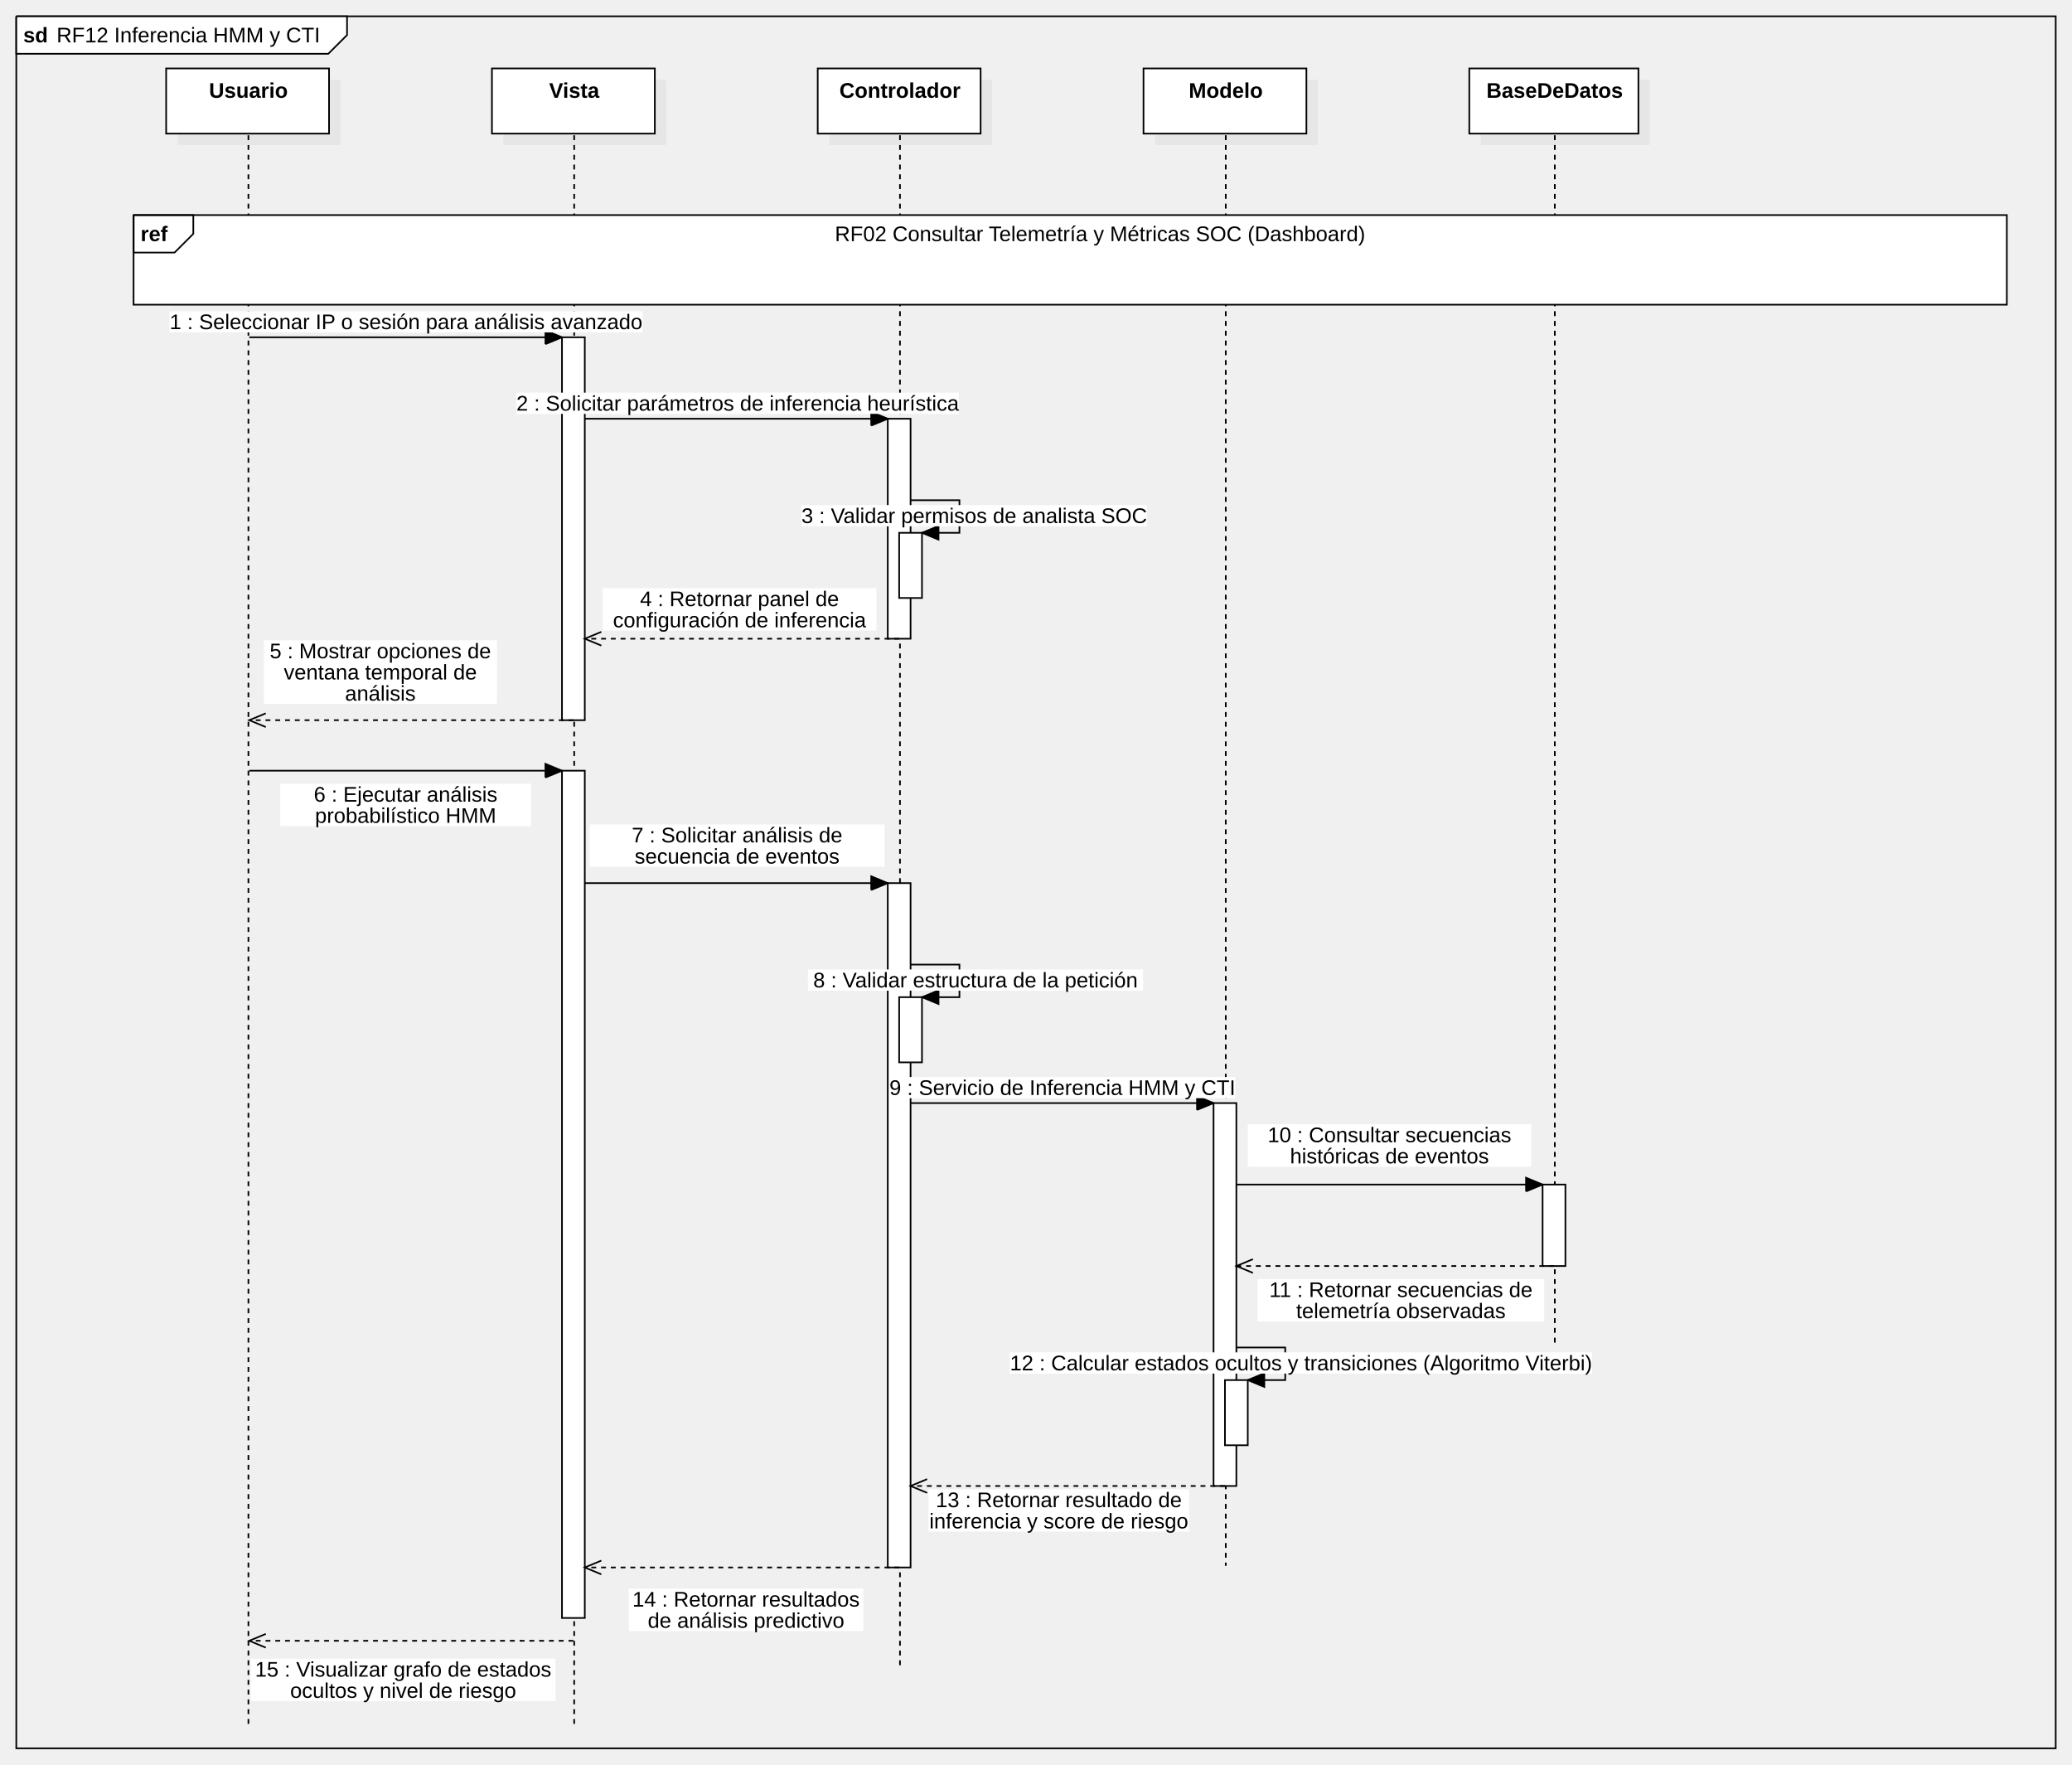
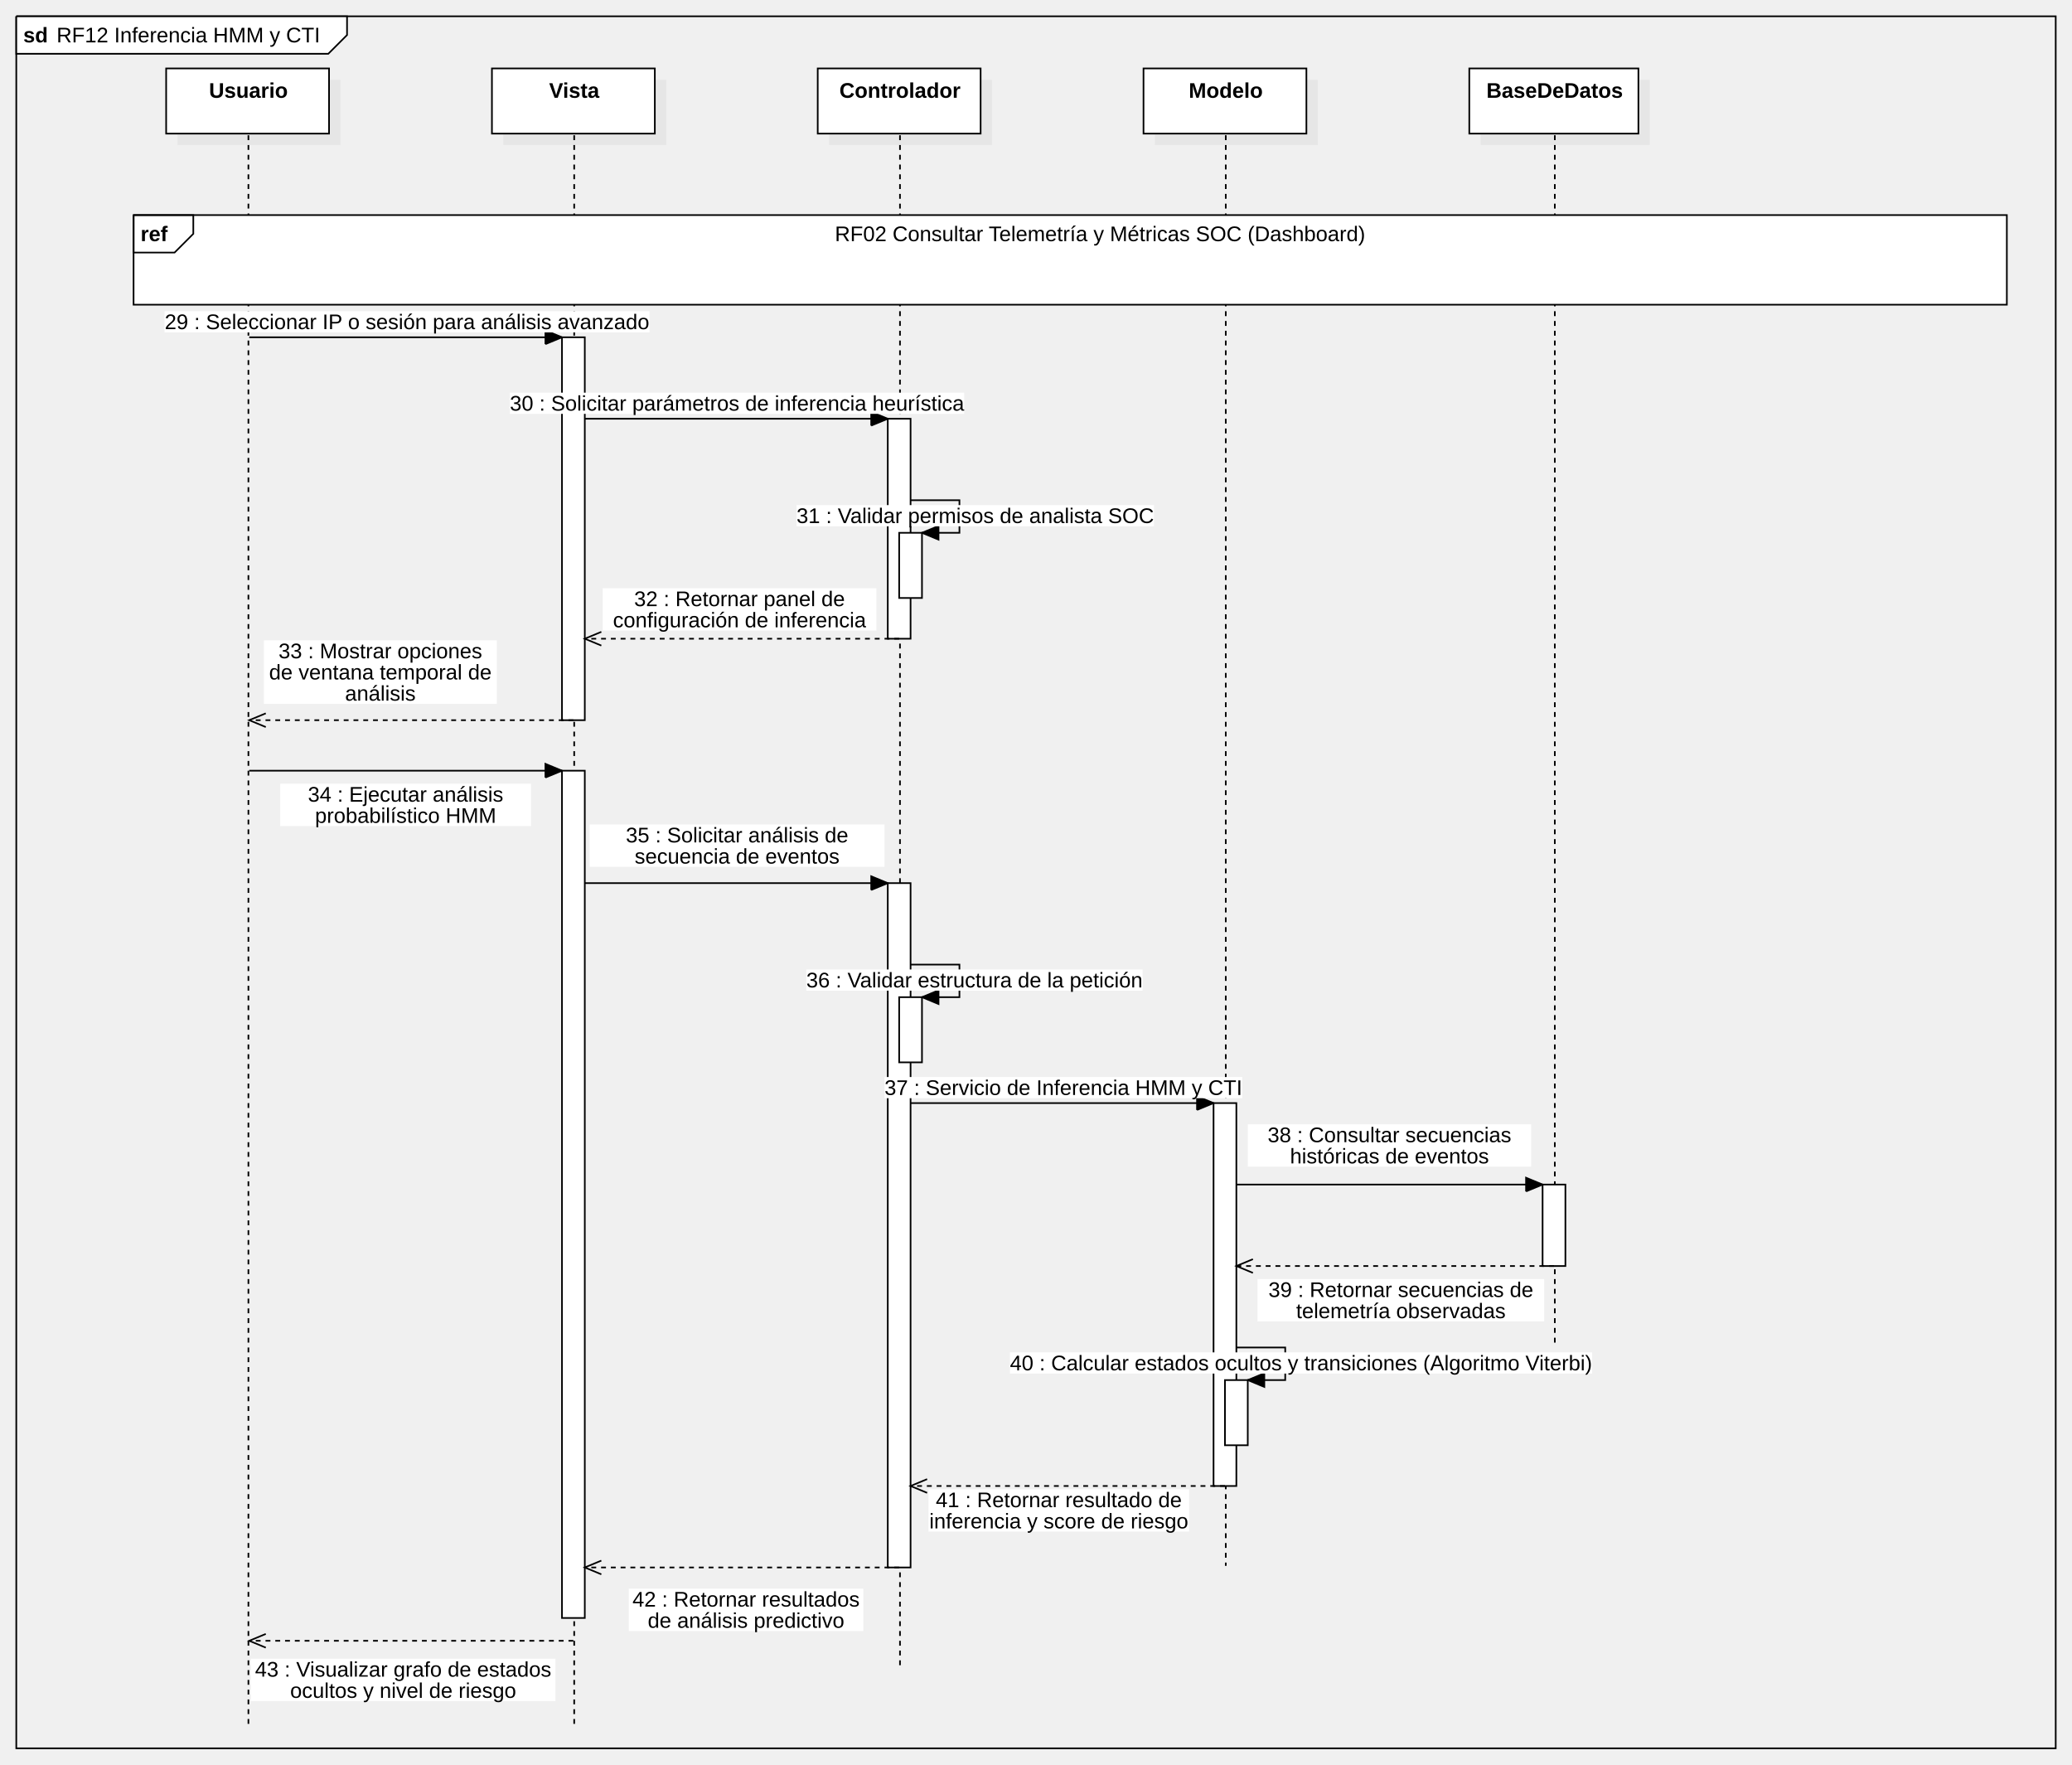
- <svg xmlns="http://www.w3.org/2000/svg" viewBox="0 0 1272 1083" version="1.1" width="1272" height="1083">
+ <svg xmlns="http://www.w3.org/2000/svg" version="1.1" width="1272" height="1083">
  <defs />
  <g>
    <g>
      <path fill="none" stroke="#000000" paint-order="fill stroke markers" d=" M 10 10 L 1262 10 L 1262 1073 L 10 1073 L 10 10" stroke-miterlimit="10" stroke-dasharray="" />
    </g>
    <g>
      <path fill="#ffffff" stroke="none" paint-order="stroke fill markers" d=" M 10 10 L 10 33 L 201.544 33 L 213.044 21.5 L 213.044 10 L 10 10" />
    </g>
    <g>
      <path fill="none" stroke="#000000" paint-order="fill stroke markers" d=" M 10 10 L 10 33 L 201.544 33 L 213.044 21.5 L 213.044 10 L 10 10 L 10 10" stroke-miterlimit="10" stroke-dasharray="" />
    </g>
    <g>
      <g>
        <path fill="none" stroke="none" />
        <text fill="#000000" stroke="none" font-family="Arial" font-size="13px" font-style="normal" font-weight="normal" text-decoration="undefined" x="113.637" y="19.5" text-anchor="middle" dominant-baseline="central" transform="matrix(1 0 0 1 2 2)">RF12 Inferencia HMM y CTI</text>
      </g>
    </g>
    <g>
      <g>
        <path fill="none" stroke="none" />
        <text fill="#000000" stroke="none" font-family="Arial" font-size="13px" font-style="normal" font-weight="bold" text-decoration="undefined" x="19.865" y="19.5" text-anchor="middle" dominant-baseline="central" transform="matrix(1 0 0 1 2 2)">sd</text>
      </g>
    </g>
    <g>
      <rect fill="#C0C0C0" stroke="none" x="107" y="47" width="100" height="40" transform="matrix(1 0 0 1 2 2)" fill-opacity="0.2" />
    </g>
    <g>
      <rect fill="#ffffff" stroke="none" x="100" y="40" width="100" height="40" transform="matrix(1 0 0 1 2 2)" />
    </g>
    <g>
      <path fill="none" stroke="#000000" paint-order="fill stroke markers" d=" M 102 42 L 202 42 L 202 82 L 102 82 L 102 42 Z Z" stroke-miterlimit="10" stroke-dasharray="" />
    </g>
    <g>
      <g>
        <path fill="none" stroke="none" />
        <text fill="#000000" stroke="none" font-family="Arial" font-size="13px" font-style="normal" font-weight="bold" text-decoration="undefined" x="150.5" y="53.5" text-anchor="middle" dominant-baseline="central" transform="matrix(1 0 0 1 2 2)">Usuario</text>
      </g>
    </g>
    <g>
      <path fill="none" stroke="#000000" paint-order="fill stroke markers" d=" M 152.5 83 L 152.5 1058" stroke-miterlimit="10" stroke-dasharray="3" />
    </g>
    <g>
      <rect fill="#C0C0C0" stroke="none" x="307" y="47" width="100" height="40" transform="matrix(1 0 0 1 2 2)" fill-opacity="0.2" />
    </g>
    <g>
      <rect fill="#ffffff" stroke="none" x="300" y="40" width="100" height="40" transform="matrix(1 0 0 1 2 2)" />
    </g>
    <g>
      <path fill="none" stroke="#000000" paint-order="fill stroke markers" d=" M 302 42 L 402 42 L 402 82 L 302 82 L 302 42 Z Z" stroke-miterlimit="10" stroke-dasharray="" />
    </g>
    <g>
      <g>
        <path fill="none" stroke="none" />
        <text fill="#000000" stroke="none" font-family="Arial" font-size="13px" font-style="normal" font-weight="bold" text-decoration="undefined" x="350.5" y="53.5" text-anchor="middle" dominant-baseline="central" transform="matrix(1 0 0 1 2 2)">Vista</text>
      </g>
    </g>
    <g>
      <path fill="none" stroke="#000000" paint-order="fill stroke markers" d=" M 352.5 83 L 352.5 1058" stroke-miterlimit="10" stroke-dasharray="3" />
    </g>
    <g>
      <rect fill="#C0C0C0" stroke="none" x="507" y="47" width="100" height="40" transform="matrix(1 0 0 1 2 2)" fill-opacity="0.2" />
    </g>
    <g>
      <rect fill="#ffffff" stroke="none" x="500" y="40" width="100" height="40" transform="matrix(1 0 0 1 2 2)" />
    </g>
    <g>
      <path fill="none" stroke="#000000" paint-order="fill stroke markers" d=" M 502 42 L 602 42 L 602 82 L 502 82 L 502 42 Z Z" stroke-miterlimit="10" stroke-dasharray="" />
    </g>
    <g>
      <g>
        <path fill="none" stroke="none" />
        <text fill="#000000" stroke="none" font-family="Arial" font-size="13px" font-style="normal" font-weight="bold" text-decoration="undefined" x="550.5" y="53.5" text-anchor="middle" dominant-baseline="central" transform="matrix(1 0 0 1 2 2)">Controlador</text>
      </g>
    </g>
    <g>
      <path fill="none" stroke="#000000" paint-order="fill stroke markers" d=" M 552.5 83 L 552.5 1022" stroke-miterlimit="10" stroke-dasharray="3" />
    </g>
    <g>
      <rect fill="#C0C0C0" stroke="none" x="707" y="47" width="100" height="40" transform="matrix(1 0 0 1 2 2)" fill-opacity="0.2" />
    </g>
    <g>
      <rect fill="#ffffff" stroke="none" x="700" y="40" width="100" height="40" transform="matrix(1 0 0 1 2 2)" />
    </g>
    <g>
      <path fill="none" stroke="#000000" paint-order="fill stroke markers" d=" M 702 42 L 802 42 L 802 82 L 702 82 L 702 42 Z Z" stroke-miterlimit="10" stroke-dasharray="" />
    </g>
    <g>
      <g>
        <path fill="none" stroke="none" />
        <text fill="#000000" stroke="none" font-family="Arial" font-size="13px" font-style="normal" font-weight="bold" text-decoration="undefined" x="750.5" y="53.5" text-anchor="middle" dominant-baseline="central" transform="matrix(1 0 0 1 2 2)">Modelo</text>
      </g>
    </g>
    <g>
      <path fill="none" stroke="#000000" paint-order="fill stroke markers" d=" M 752.5 83 L 752.5 961" stroke-miterlimit="10" stroke-dasharray="3" />
    </g>
    <g>
      <rect fill="#C0C0C0" stroke="none" x="907" y="47" width="103.814" height="40" transform="matrix(1 0 0 1 2 2)" fill-opacity="0.2" />
    </g>
    <g>
      <rect fill="#ffffff" stroke="none" x="900" y="40" width="103.814" height="40" transform="matrix(1 0 0 1 2 2)" />
    </g>
    <g>
      <path fill="none" stroke="#000000" paint-order="fill stroke markers" d=" M 902 42 L 1005.814 42 L 1005.814 82 L 902 82 L 902 42 Z Z" stroke-miterlimit="10" stroke-dasharray="" />
    </g>
    <g>
      <g>
        <path fill="none" stroke="none" />
        <text fill="#000000" stroke="none" font-family="Arial" font-size="13px" font-style="normal" font-weight="bold" text-decoration="undefined" x="952.407" y="53.5" text-anchor="middle" dominant-baseline="central" transform="matrix(1 0 0 1 2 2)">BaseDeDatos</text>
      </g>
    </g>
    <g>
      <path fill="none" stroke="#000000" paint-order="fill stroke markers" d=" M 954.5 83 L 954.5 825" stroke-miterlimit="10" stroke-dasharray="3" />
    </g>
    <g>
      <rect fill="#ffffff" stroke="none" x="80" y="130" width="1150" height="55" transform="matrix(1 0 0 1 2 2)" />
    </g>
    <g>
      <path fill="none" stroke="#000000" paint-order="fill stroke markers" d=" M 82 132 L 1232 132 L 1232 187 L 82 187 L 82 132 Z Z" stroke-miterlimit="10" stroke-dasharray="" />
    </g>
    <g>
      <path fill="none" stroke="#000000" paint-order="fill stroke markers" d=" M 82 132 L 82 155 L 107.171 155 L 118.671 143.5 L 118.671 132 L 82 132 L 82 132" stroke-miterlimit="10" stroke-dasharray="" />
    </g>
    <g>
      <g>
        <path fill="none" stroke="none" />
        <text fill="#000000" stroke="none" font-family="Arial" font-size="13px" font-style="normal" font-weight="normal" text-decoration="undefined" x="673.335" y="141.5" text-anchor="middle" dominant-baseline="central" transform="matrix(1 0 0 1 2 2)">RF02 Consultar Telemetría y Métricas SOC (Dashboard)</text>
      </g>
    </g>
    <g>
      <g>
        <path fill="none" stroke="none" />
        <text fill="#000000" stroke="none" font-family="Arial" font-size="13px" font-style="normal" font-weight="bold" text-decoration="undefined" x="92.585" y="141.5" text-anchor="middle" dominant-baseline="central" transform="matrix(1 0 0 1 2 2)">ref</text>
      </g>
    </g>
    <g>
      <path fill="none" stroke="#000000" paint-order="fill stroke markers" d=" M 153 207 L 345 207" stroke-miterlimit="10" stroke-dasharray="" />
    </g>
    <g>
      <path fill="#000000" stroke="none" paint-order="stroke fill markers" d=" M 334.837 211.21 L 345 207 L 334.837 202.79" />
    </g>
    <g>
      <path fill="none" stroke="#000000" paint-order="fill stroke markers" d=" M 334.837 211.21 L 345 207 L 334.837 202.79 L 334.837 211.21" stroke-miterlimit="10" stroke-dasharray="" />
    </g>
    <g>
-       <rect fill="#ffffff" stroke="none" x="102" y="189" width="290.507" height="13" transform="matrix(1 0 0 1 2 2)" />
-     </g>
-     <g>
-       <g>
-         <path fill="none" stroke="none" />
-         <text fill="#000000" stroke="none" font-family="Arial" font-size="13px" font-style="normal" font-weight="normal" text-decoration="undefined" x="247.253" y="195.5" text-anchor="middle" dominant-baseline="central" transform="matrix(1 0 0 1 2 2)">1 : Seleccionar IP o sesión para análisis avanzado</text>
+       <rect fill="#ffffff" stroke="none" x="99" y="189" width="297.737" height="13" transform="matrix(1 0 0 1 2 2)" />
+     </g>
+     <g>
+       <g>
+         <path fill="none" stroke="none" />
+         <text fill="#000000" stroke="none" font-family="Arial" font-size="13px" font-style="normal" font-weight="normal" text-decoration="undefined" x="247.868" y="195.5" text-anchor="middle" dominant-baseline="central" transform="matrix(1 0 0 1 2 2)">29 : Seleccionar IP o sesión para análisis avanzado</text>
      </g>
    </g>
    <g>
      <rect fill="#ffffff" stroke="none" x="343" y="205" width="14" height="235" transform="matrix(1 0 0 1 2 2)" />
    </g>
    <g>
      <path fill="none" stroke="#000000" paint-order="fill stroke markers" d=" M 345 207 L 359 207 L 359 442 L 345 442 L 345 207 Z Z" stroke-miterlimit="10" stroke-dasharray="" />
    </g>
    <g>
      <path fill="none" stroke="#000000" paint-order="fill stroke markers" d=" M 359 257 L 545 257" stroke-miterlimit="10" stroke-dasharray="" />
    </g>
    <g>
      <path fill="#000000" stroke="none" paint-order="stroke fill markers" d=" M 534.837 261.21 L 545 257 L 534.837 252.79" />
    </g>
    <g>
      <path fill="none" stroke="#000000" paint-order="fill stroke markers" d=" M 534.837 261.21 L 545 257 L 534.837 252.79 L 534.837 261.21" stroke-miterlimit="10" stroke-dasharray="" />
    </g>
    <g>
-       <rect fill="#ffffff" stroke="none" x="315" y="239" width="271.686" height="13" transform="matrix(1 0 0 1 2 2)" />
-     </g>
-     <g>
-       <g>
-         <path fill="none" stroke="none" />
-         <text fill="#000000" stroke="none" font-family="Arial" font-size="13px" font-style="normal" font-weight="normal" text-decoration="undefined" x="450.843" y="245.5" text-anchor="middle" dominant-baseline="central" transform="matrix(1 0 0 1 2 2)">2 : Solicitar parámetros de inferencia heurística</text>
+       <rect fill="#ffffff" stroke="none" x="311" y="239" width="278.916" height="13" transform="matrix(1 0 0 1 2 2)" />
+     </g>
+     <g>
+       <g>
+         <path fill="none" stroke="none" />
+         <text fill="#000000" stroke="none" font-family="Arial" font-size="13px" font-style="normal" font-weight="normal" text-decoration="undefined" x="450.458" y="245.5" text-anchor="middle" dominant-baseline="central" transform="matrix(1 0 0 1 2 2)">30 : Solicitar parámetros de inferencia heurística</text>
      </g>
    </g>
    <g>
      <rect fill="#ffffff" stroke="none" x="543" y="255" width="14" height="135" transform="matrix(1 0 0 1 2 2)" />
    </g>
    <g>
      <path fill="none" stroke="#000000" paint-order="fill stroke markers" d=" M 545 257 L 559 257 L 559 392 L 545 392 L 545 257 Z Z" stroke-miterlimit="10" stroke-dasharray="" />
    </g>
    <g>
      <path fill="none" stroke="#000000" paint-order="fill stroke markers" d=" M 559 307 L 589 307 L 589 327 L 566 327" stroke-miterlimit="10" stroke-dasharray="" />
    </g>
    <g>
      <path fill="#000000" stroke="none" paint-order="stroke fill markers" d=" M 576.163 322.79 L 566 327 L 576.163 331.21" />
    </g>
    <g>
      <path fill="none" stroke="#000000" paint-order="fill stroke markers" d=" M 576.163 322.79 L 566 327 L 576.163 331.21 L 576.163 322.79" stroke-miterlimit="10" stroke-dasharray="" />
    </g>
    <g>
-       <rect fill="#ffffff" stroke="none" x="490" y="308" width="212.189" height="13" transform="matrix(1 0 0 1 2 2)" />
-     </g>
-     <g>
-       <g>
-         <path fill="none" stroke="none" />
-         <text fill="#000000" stroke="none" font-family="Arial" font-size="13px" font-style="normal" font-weight="normal" text-decoration="undefined" x="596.095" y="314.5" text-anchor="middle" dominant-baseline="central" transform="matrix(1 0 0 1 2 2)">3 : Validar permisos de analista SOC</text>
+       <rect fill="#ffffff" stroke="none" x="487" y="308" width="219.419" height="13" transform="matrix(1 0 0 1 2 2)" />
+     </g>
+     <g>
+       <g>
+         <path fill="none" stroke="none" />
+         <text fill="#000000" stroke="none" font-family="Arial" font-size="13px" font-style="normal" font-weight="normal" text-decoration="undefined" x="596.71" y="314.5" text-anchor="middle" dominant-baseline="central" transform="matrix(1 0 0 1 2 2)">31 : Validar permisos de analista SOC</text>
      </g>
    </g>
    <g>
      <rect fill="#ffffff" stroke="none" x="550" y="325" width="14" height="40" transform="matrix(1 0 0 1 2 2)" />
    </g>
    <g>
      <path fill="none" stroke="#000000" paint-order="fill stroke markers" d=" M 552 327 L 566 327 L 566 367 L 552 367 L 552 327 Z Z" stroke-miterlimit="10" stroke-dasharray="" />
    </g>
    <g>
      <path fill="none" stroke="#000000" paint-order="fill stroke markers" d=" M 552 392 L 359 392" stroke-miterlimit="10" stroke-dasharray="3" />
    </g>
    <g>
      <path fill="none" stroke="#000000" paint-order="fill stroke markers" d=" M 369.163 387.79 L 359 392 L 369.163 396.21" stroke-miterlimit="10" stroke-dasharray="" />
    </g>
    <g>
      <rect fill="#ffffff" stroke="none" x="368" y="359" width="168" height="26" transform="matrix(1 0 0 1 2 2)" />
    </g>
    <g>
      <g>
        <path fill="none" stroke="none" />
-         <text fill="#000000" stroke="none" font-family="Arial" font-size="13px" font-style="normal" font-weight="normal" text-decoration="undefined" x="452" y="365.5" text-anchor="middle" dominant-baseline="central" transform="matrix(1 0 0 1 2 2)">4 : Retornar panel de</text>
+         <text fill="#000000" stroke="none" font-family="Arial" font-size="13px" font-style="normal" font-weight="normal" text-decoration="undefined" x="452" y="365.5" text-anchor="middle" dominant-baseline="central" transform="matrix(1 0 0 1 2 2)">32 : Retornar panel de</text>
        <text fill="#000000" stroke="none" font-family="Arial" font-size="13px" font-style="normal" font-weight="normal" text-decoration="undefined" x="452" y="378.5" text-anchor="middle" dominant-baseline="central" transform="matrix(1 0 0 1 2 2)">configuración de inferencia</text>
      </g>
    </g>
    <g>
      <path fill="none" stroke="#000000" paint-order="fill stroke markers" d=" M 352 442 L 153 442" stroke-miterlimit="10" stroke-dasharray="3" />
    </g>
    <g>
      <path fill="none" stroke="#000000" paint-order="fill stroke markers" d=" M 163.163 437.79 L 153 442 L 163.163 446.21" stroke-miterlimit="10" stroke-dasharray="" />
    </g>
    <g>
      <rect fill="#ffffff" stroke="none" x="160" y="391" width="143" height="39" transform="matrix(1 0 0 1 2 2)" />
    </g>
    <g>
      <g>
        <path fill="none" stroke="none" />
-         <text fill="#000000" stroke="none" font-family="Arial" font-size="13px" font-style="normal" font-weight="normal" text-decoration="undefined" x="231.5" y="397.5" text-anchor="middle" dominant-baseline="central" transform="matrix(1 0 0 1 2 2)">5 : Mostrar opciones de</text>
-         <text fill="#000000" stroke="none" font-family="Arial" font-size="13px" font-style="normal" font-weight="normal" text-decoration="undefined" x="231.5" y="410.5" text-anchor="middle" dominant-baseline="central" transform="matrix(1 0 0 1 2 2)">ventana temporal de</text>
+         <text fill="#000000" stroke="none" font-family="Arial" font-size="13px" font-style="normal" font-weight="normal" text-decoration="undefined" x="231.5" y="397.5" text-anchor="middle" dominant-baseline="central" transform="matrix(1 0 0 1 2 2)">33 : Mostrar opciones</text>
+         <text fill="#000000" stroke="none" font-family="Arial" font-size="13px" font-style="normal" font-weight="normal" text-decoration="undefined" x="231.5" y="410.5" text-anchor="middle" dominant-baseline="central" transform="matrix(1 0 0 1 2 2)">de ventana temporal de</text>
        <text fill="#000000" stroke="none" font-family="Arial" font-size="13px" font-style="normal" font-weight="normal" text-decoration="undefined" x="231.5" y="423.5" text-anchor="middle" dominant-baseline="central" transform="matrix(1 0 0 1 2 2)">análisis</text>
      </g>
    </g>
    <g>
      <path fill="none" stroke="#000000" paint-order="fill stroke markers" d=" M 153 473 L 345 473" stroke-miterlimit="10" stroke-dasharray="" />
    </g>
    <g>
      <path fill="#000000" stroke="none" paint-order="stroke fill markers" d=" M 334.837 477.21 L 345 473 L 334.837 468.79" />
    </g>
    <g>
      <path fill="none" stroke="#000000" paint-order="fill stroke markers" d=" M 334.837 477.21 L 345 473 L 334.837 468.79 L 334.837 477.21" stroke-miterlimit="10" stroke-dasharray="" />
    </g>
    <g>
      <rect fill="#ffffff" stroke="none" x="170" y="479" width="154" height="26" transform="matrix(1 0 0 1 2 2)" />
    </g>
    <g>
      <g>
        <path fill="none" stroke="none" />
-         <text fill="#000000" stroke="none" font-family="Arial" font-size="13px" font-style="normal" font-weight="normal" text-decoration="undefined" x="247" y="485.5" text-anchor="middle" dominant-baseline="central" transform="matrix(1 0 0 1 2 2)">6 : Ejecutar análisis</text>
+         <text fill="#000000" stroke="none" font-family="Arial" font-size="13px" font-style="normal" font-weight="normal" text-decoration="undefined" x="247" y="485.5" text-anchor="middle" dominant-baseline="central" transform="matrix(1 0 0 1 2 2)">34 : Ejecutar análisis</text>
        <text fill="#000000" stroke="none" font-family="Arial" font-size="13px" font-style="normal" font-weight="normal" text-decoration="undefined" x="247" y="498.5" text-anchor="middle" dominant-baseline="central" transform="matrix(1 0 0 1 2 2)">probabilístico HMM</text>
      </g>
    </g>
    <g>
      <rect fill="#ffffff" stroke="none" x="343" y="471" width="14" height="520" transform="matrix(1 0 0 1 2 2)" />
    </g>
    <g>
      <path fill="none" stroke="#000000" paint-order="fill stroke markers" d=" M 345 473 L 359 473 L 359 993 L 345 993 L 345 473 Z Z" stroke-miterlimit="10" stroke-dasharray="" />
    </g>
    <g>
      <path fill="none" stroke="#000000" paint-order="fill stroke markers" d=" M 359 542 L 545 542" stroke-miterlimit="10" stroke-dasharray="" />
    </g>
    <g>
      <path fill="#000000" stroke="none" paint-order="stroke fill markers" d=" M 534.837 546.21 L 545 542 L 534.837 537.79" />
    </g>
    <g>
      <path fill="none" stroke="#000000" paint-order="fill stroke markers" d=" M 534.837 546.21 L 545 542 L 534.837 537.79 L 534.837 546.21" stroke-miterlimit="10" stroke-dasharray="" />
    </g>
    <g>
      <rect fill="#ffffff" stroke="none" x="360" y="504" width="181" height="26" transform="matrix(1 0 0 1 2 2)" />
    </g>
    <g>
      <g>
        <path fill="none" stroke="none" />
-         <text fill="#000000" stroke="none" font-family="Arial" font-size="13px" font-style="normal" font-weight="normal" text-decoration="undefined" x="450.5" y="510.5" text-anchor="middle" dominant-baseline="central" transform="matrix(1 0 0 1 2 2)">7 : Solicitar análisis de</text>
+         <text fill="#000000" stroke="none" font-family="Arial" font-size="13px" font-style="normal" font-weight="normal" text-decoration="undefined" x="450.5" y="510.5" text-anchor="middle" dominant-baseline="central" transform="matrix(1 0 0 1 2 2)">35 : Solicitar análisis de</text>
        <text fill="#000000" stroke="none" font-family="Arial" font-size="13px" font-style="normal" font-weight="normal" text-decoration="undefined" x="450.5" y="523.5" text-anchor="middle" dominant-baseline="central" transform="matrix(1 0 0 1 2 2)">secuencia de eventos</text>
      </g>
    </g>
    <g>
      <rect fill="#ffffff" stroke="none" x="543" y="540" width="14" height="420" transform="matrix(1 0 0 1 2 2)" />
    </g>
    <g>
      <path fill="none" stroke="#000000" paint-order="fill stroke markers" d=" M 545 542 L 559 542 L 559 962 L 545 962 L 545 542 Z Z" stroke-miterlimit="10" stroke-dasharray="" />
    </g>
    <g>
      <path fill="none" stroke="#000000" paint-order="fill stroke markers" d=" M 559 592 L 589 592 L 589 612 L 566 612" stroke-miterlimit="10" stroke-dasharray="" />
    </g>
    <g>
      <path fill="#000000" stroke="none" paint-order="stroke fill markers" d=" M 576.163 607.79 L 566 612 L 576.163 616.21" />
    </g>
    <g>
      <path fill="none" stroke="#000000" paint-order="fill stroke markers" d=" M 576.163 607.79 L 566 612 L 576.163 616.21 L 576.163 607.79" stroke-miterlimit="10" stroke-dasharray="" />
    </g>
    <g>
-       <rect fill="#ffffff" stroke="none" x="494" y="593" width="205.689" height="13" transform="matrix(1 0 0 1 2 2)" />
-     </g>
-     <g>
-       <g>
-         <path fill="none" stroke="none" />
-         <text fill="#000000" stroke="none" font-family="Arial" font-size="13px" font-style="normal" font-weight="normal" text-decoration="undefined" x="596.845" y="599.5" text-anchor="middle" dominant-baseline="central" transform="matrix(1 0 0 1 2 2)">8 : Validar estructura de la petición</text>
+       <rect fill="#ffffff" stroke="none" x="493" y="593" width="206.432" height="13" transform="matrix(1 0 0 1 2 2)" />
+     </g>
+     <g>
+       <g>
+         <path fill="none" stroke="none" />
+         <text fill="#000000" stroke="none" font-family="Arial" font-size="13px" font-style="normal" font-weight="normal" text-decoration="undefined" x="596.216" y="599.5" text-anchor="middle" dominant-baseline="central" transform="matrix(1 0 0 1 2 2)">36 : Validar estructura de la petición</text>
      </g>
    </g>
    <g>
      <rect fill="#ffffff" stroke="none" x="550" y="610" width="14" height="40" transform="matrix(1 0 0 1 2 2)" />
    </g>
    <g>
      <path fill="none" stroke="#000000" paint-order="fill stroke markers" d=" M 552 612 L 566 612 L 566 652 L 552 652 L 552 612 Z Z" stroke-miterlimit="10" stroke-dasharray="" />
    </g>
    <g>
      <path fill="none" stroke="#000000" paint-order="fill stroke markers" d=" M 559 677 L 745 677" stroke-miterlimit="10" stroke-dasharray="" />
    </g>
    <g>
      <path fill="#000000" stroke="none" paint-order="stroke fill markers" d=" M 734.837 681.21 L 745 677 L 734.837 672.79" />
    </g>
    <g>
      <path fill="none" stroke="#000000" paint-order="fill stroke markers" d=" M 734.837 681.21 L 745 677 L 734.837 672.79 L 734.837 681.21" stroke-miterlimit="10" stroke-dasharray="" />
    </g>
    <g>
-       <rect fill="#ffffff" stroke="none" x="544" y="659" width="212.399" height="13" transform="matrix(1 0 0 1 2 2)" />
-     </g>
-     <g>
-       <g>
-         <path fill="none" stroke="none" />
-         <text fill="#000000" stroke="none" font-family="Arial" font-size="13px" font-style="normal" font-weight="normal" text-decoration="undefined" x="650.199" y="665.5" text-anchor="middle" dominant-baseline="central" transform="matrix(1 0 0 1 2 2)">9 : Servicio de Inferencia HMM y CTI</text>
+       <rect fill="#ffffff" stroke="none" x="541" y="659" width="219.629" height="13" transform="matrix(1 0 0 1 2 2)" />
+     </g>
+     <g>
+       <g>
+         <path fill="none" stroke="none" />
+         <text fill="#000000" stroke="none" font-family="Arial" font-size="13px" font-style="normal" font-weight="normal" text-decoration="undefined" x="650.814" y="665.5" text-anchor="middle" dominant-baseline="central" transform="matrix(1 0 0 1 2 2)">37 : Servicio de Inferencia HMM y CTI</text>
      </g>
    </g>
    <g>
      <rect fill="#ffffff" stroke="none" x="743" y="675" width="14" height="235" transform="matrix(1 0 0 1 2 2)" />
    </g>
    <g>
      <path fill="none" stroke="#000000" paint-order="fill stroke markers" d=" M 745 677 L 759 677 L 759 912 L 745 912 L 745 677 Z Z" stroke-miterlimit="10" stroke-dasharray="" />
    </g>
    <g>
      <path fill="none" stroke="#000000" paint-order="fill stroke markers" d=" M 759 727 L 947 727" stroke-miterlimit="10" stroke-dasharray="" />
    </g>
    <g>
      <path fill="#000000" stroke="none" paint-order="stroke fill markers" d=" M 936.837 731.21 L 947 727 L 936.837 722.79" />
    </g>
    <g>
      <path fill="none" stroke="#000000" paint-order="fill stroke markers" d=" M 936.837 731.21 L 947 727 L 936.837 722.79 L 936.837 731.21" stroke-miterlimit="10" stroke-dasharray="" />
    </g>
    <g>
      <rect fill="#ffffff" stroke="none" x="764" y="688" width="174" height="26" transform="matrix(1 0 0 1 2 2)" />
    </g>
    <g>
      <g>
        <path fill="none" stroke="none" />
-         <text fill="#000000" stroke="none" font-family="Arial" font-size="13px" font-style="normal" font-weight="normal" text-decoration="undefined" x="851" y="694.5" text-anchor="middle" dominant-baseline="central" transform="matrix(1 0 0 1 2 2)">10 : Consultar secuencias</text>
+         <text fill="#000000" stroke="none" font-family="Arial" font-size="13px" font-style="normal" font-weight="normal" text-decoration="undefined" x="851" y="694.5" text-anchor="middle" dominant-baseline="central" transform="matrix(1 0 0 1 2 2)">38 : Consultar secuencias</text>
        <text fill="#000000" stroke="none" font-family="Arial" font-size="13px" font-style="normal" font-weight="normal" text-decoration="undefined" x="851" y="707.5" text-anchor="middle" dominant-baseline="central" transform="matrix(1 0 0 1 2 2)">históricas de eventos</text>
      </g>
    </g>
    <g>
      <rect fill="#ffffff" stroke="none" x="945" y="725" width="14" height="50" transform="matrix(1 0 0 1 2 2)" />
    </g>
    <g>
      <path fill="none" stroke="#000000" paint-order="fill stroke markers" d=" M 947 727 L 961 727 L 961 777 L 947 777 L 947 727 Z Z" stroke-miterlimit="10" stroke-dasharray="" />
    </g>
    <g>
      <path fill="none" stroke="#000000" paint-order="fill stroke markers" d=" M 954 777 L 759 777" stroke-miterlimit="10" stroke-dasharray="3" />
    </g>
    <g>
      <path fill="none" stroke="#000000" paint-order="fill stroke markers" d=" M 769.163 772.79 L 759 777 L 769.163 781.21" stroke-miterlimit="10" stroke-dasharray="" />
    </g>
    <g>
      <rect fill="#ffffff" stroke="none" x="770" y="783" width="176" height="26" transform="matrix(1 0 0 1 2 2)" />
    </g>
    <g>
      <g>
        <path fill="none" stroke="none" />
-         <text fill="#000000" stroke="none" font-family="Arial" font-size="13px" font-style="normal" font-weight="normal" text-decoration="undefined" x="858" y="789.5" text-anchor="middle" dominant-baseline="central" transform="matrix(1 0 0 1 2 2)">11 : Retornar secuencias de</text>
+         <text fill="#000000" stroke="none" font-family="Arial" font-size="13px" font-style="normal" font-weight="normal" text-decoration="undefined" x="858" y="789.5" text-anchor="middle" dominant-baseline="central" transform="matrix(1 0 0 1 2 2)">39 : Retornar secuencias de</text>
        <text fill="#000000" stroke="none" font-family="Arial" font-size="13px" font-style="normal" font-weight="normal" text-decoration="undefined" x="858" y="802.5" text-anchor="middle" dominant-baseline="central" transform="matrix(1 0 0 1 2 2)">telemetría observadas</text>
      </g>
    </g>
    <g>
      <path fill="none" stroke="#000000" paint-order="fill stroke markers" d=" M 759 827 L 789 827 L 789 847 L 766 847" stroke-miterlimit="10" stroke-dasharray="" />
    </g>
    <g>
      <path fill="#000000" stroke="none" paint-order="stroke fill markers" d=" M 776.163 842.79 L 766 847 L 776.163 851.21" />
    </g>
    <g>
      <path fill="none" stroke="#000000" paint-order="fill stroke markers" d=" M 776.163 842.79 L 766 847 L 776.163 851.21 L 776.163 842.79" stroke-miterlimit="10" stroke-dasharray="" />
    </g>
    <g>
      <rect fill="#ffffff" stroke="none" x="618" y="828" width="357.417" height="13" transform="matrix(1 0 0 1 2 2)" />
    </g>
    <g>
      <g>
        <path fill="none" stroke="none" />
-         <text fill="#000000" stroke="none" font-family="Arial" font-size="13px" font-style="normal" font-weight="normal" text-decoration="undefined" x="796.709" y="834.5" text-anchor="middle" dominant-baseline="central" transform="matrix(1 0 0 1 2 2)">12 : Calcular estados ocultos y transiciones (Algoritmo Viterbi)</text>
+         <text fill="#000000" stroke="none" font-family="Arial" font-size="13px" font-style="normal" font-weight="normal" text-decoration="undefined" x="796.709" y="834.5" text-anchor="middle" dominant-baseline="central" transform="matrix(1 0 0 1 2 2)">40 : Calcular estados ocultos y transiciones (Algoritmo Viterbi)</text>
      </g>
    </g>
    <g>
      <rect fill="#ffffff" stroke="none" x="750" y="845" width="14" height="40" transform="matrix(1 0 0 1 2 2)" />
    </g>
    <g>
      <path fill="none" stroke="#000000" paint-order="fill stroke markers" d=" M 752 847 L 766 847 L 766 887 L 752 887 L 752 847 Z Z" stroke-miterlimit="10" stroke-dasharray="" />
    </g>
    <g>
      <path fill="none" stroke="#000000" paint-order="fill stroke markers" d=" M 752 912 L 559 912" stroke-miterlimit="10" stroke-dasharray="3" />
    </g>
    <g>
      <path fill="none" stroke="#000000" paint-order="fill stroke markers" d=" M 569.163 907.79 L 559 912 L 569.163 916.21" stroke-miterlimit="10" stroke-dasharray="" />
    </g>
    <g>
      <rect fill="#ffffff" stroke="none" x="568" y="912" width="160" height="26" transform="matrix(1 0 0 1 2 2)" />
    </g>
    <g>
      <g>
        <path fill="none" stroke="none" />
-         <text fill="#000000" stroke="none" font-family="Arial" font-size="13px" font-style="normal" font-weight="normal" text-decoration="undefined" x="648" y="918.5" text-anchor="middle" dominant-baseline="central" transform="matrix(1 0 0 1 2 2)">13 : Retornar resultado de</text>
+         <text fill="#000000" stroke="none" font-family="Arial" font-size="13px" font-style="normal" font-weight="normal" text-decoration="undefined" x="648" y="918.5" text-anchor="middle" dominant-baseline="central" transform="matrix(1 0 0 1 2 2)">41 : Retornar resultado de</text>
        <text fill="#000000" stroke="none" font-family="Arial" font-size="13px" font-style="normal" font-weight="normal" text-decoration="undefined" x="648" y="931.5" text-anchor="middle" dominant-baseline="central" transform="matrix(1 0 0 1 2 2)">inferencia y score de riesgo</text>
      </g>
    </g>
    <g>
      <path fill="none" stroke="#000000" paint-order="fill stroke markers" d=" M 552 962 L 359 962" stroke-miterlimit="10" stroke-dasharray="3" />
    </g>
    <g>
      <path fill="none" stroke="#000000" paint-order="fill stroke markers" d=" M 369.163 957.79 L 359 962 L 369.163 966.21" stroke-miterlimit="10" stroke-dasharray="" />
    </g>
    <g>
      <rect fill="#ffffff" stroke="none" x="384" y="973" width="144" height="26" transform="matrix(1 0 0 1 2 2)" />
    </g>
    <g>
      <g>
        <path fill="none" stroke="none" />
-         <text fill="#000000" stroke="none" font-family="Arial" font-size="13px" font-style="normal" font-weight="normal" text-decoration="undefined" x="456" y="979.5" text-anchor="middle" dominant-baseline="central" transform="matrix(1 0 0 1 2 2)">14 : Retornar resultados</text>
+         <text fill="#000000" stroke="none" font-family="Arial" font-size="13px" font-style="normal" font-weight="normal" text-decoration="undefined" x="456" y="979.5" text-anchor="middle" dominant-baseline="central" transform="matrix(1 0 0 1 2 2)">42 : Retornar resultados</text>
        <text fill="#000000" stroke="none" font-family="Arial" font-size="13px" font-style="normal" font-weight="normal" text-decoration="undefined" x="456" y="992.5" text-anchor="middle" dominant-baseline="central" transform="matrix(1 0 0 1 2 2)">de análisis predictivo</text>
      </g>
    </g>
    <g>
      <path fill="none" stroke="#000000" paint-order="fill stroke markers" d=" M 352 1007 L 153 1007" stroke-miterlimit="10" stroke-dasharray="3" />
    </g>
    <g>
      <path fill="none" stroke="#000000" paint-order="fill stroke markers" d=" M 163.163 1002.79 L 153 1007 L 163.163 1011.21" stroke-miterlimit="10" stroke-dasharray="" />
    </g>
    <g>
      <rect fill="#ffffff" stroke="none" x="152" y="1016" width="187" height="26" transform="matrix(1 0 0 1 2 2)" />
    </g>
    <g>
      <g>
        <path fill="none" stroke="none" />
-         <text fill="#000000" stroke="none" font-family="Arial" font-size="13px" font-style="normal" font-weight="normal" text-decoration="undefined" x="245.5" y="1022.5" text-anchor="middle" dominant-baseline="central" transform="matrix(1 0 0 1 2 2)">15 : Visualizar grafo de estados</text>
+         <text fill="#000000" stroke="none" font-family="Arial" font-size="13px" font-style="normal" font-weight="normal" text-decoration="undefined" x="245.5" y="1022.5" text-anchor="middle" dominant-baseline="central" transform="matrix(1 0 0 1 2 2)">43 : Visualizar grafo de estados</text>
        <text fill="#000000" stroke="none" font-family="Arial" font-size="13px" font-style="normal" font-weight="normal" text-decoration="undefined" x="245.5" y="1035.5" text-anchor="middle" dominant-baseline="central" transform="matrix(1 0 0 1 2 2)">ocultos y nivel de riesgo</text>
      </g>
    </g>
  </g>
</svg>
